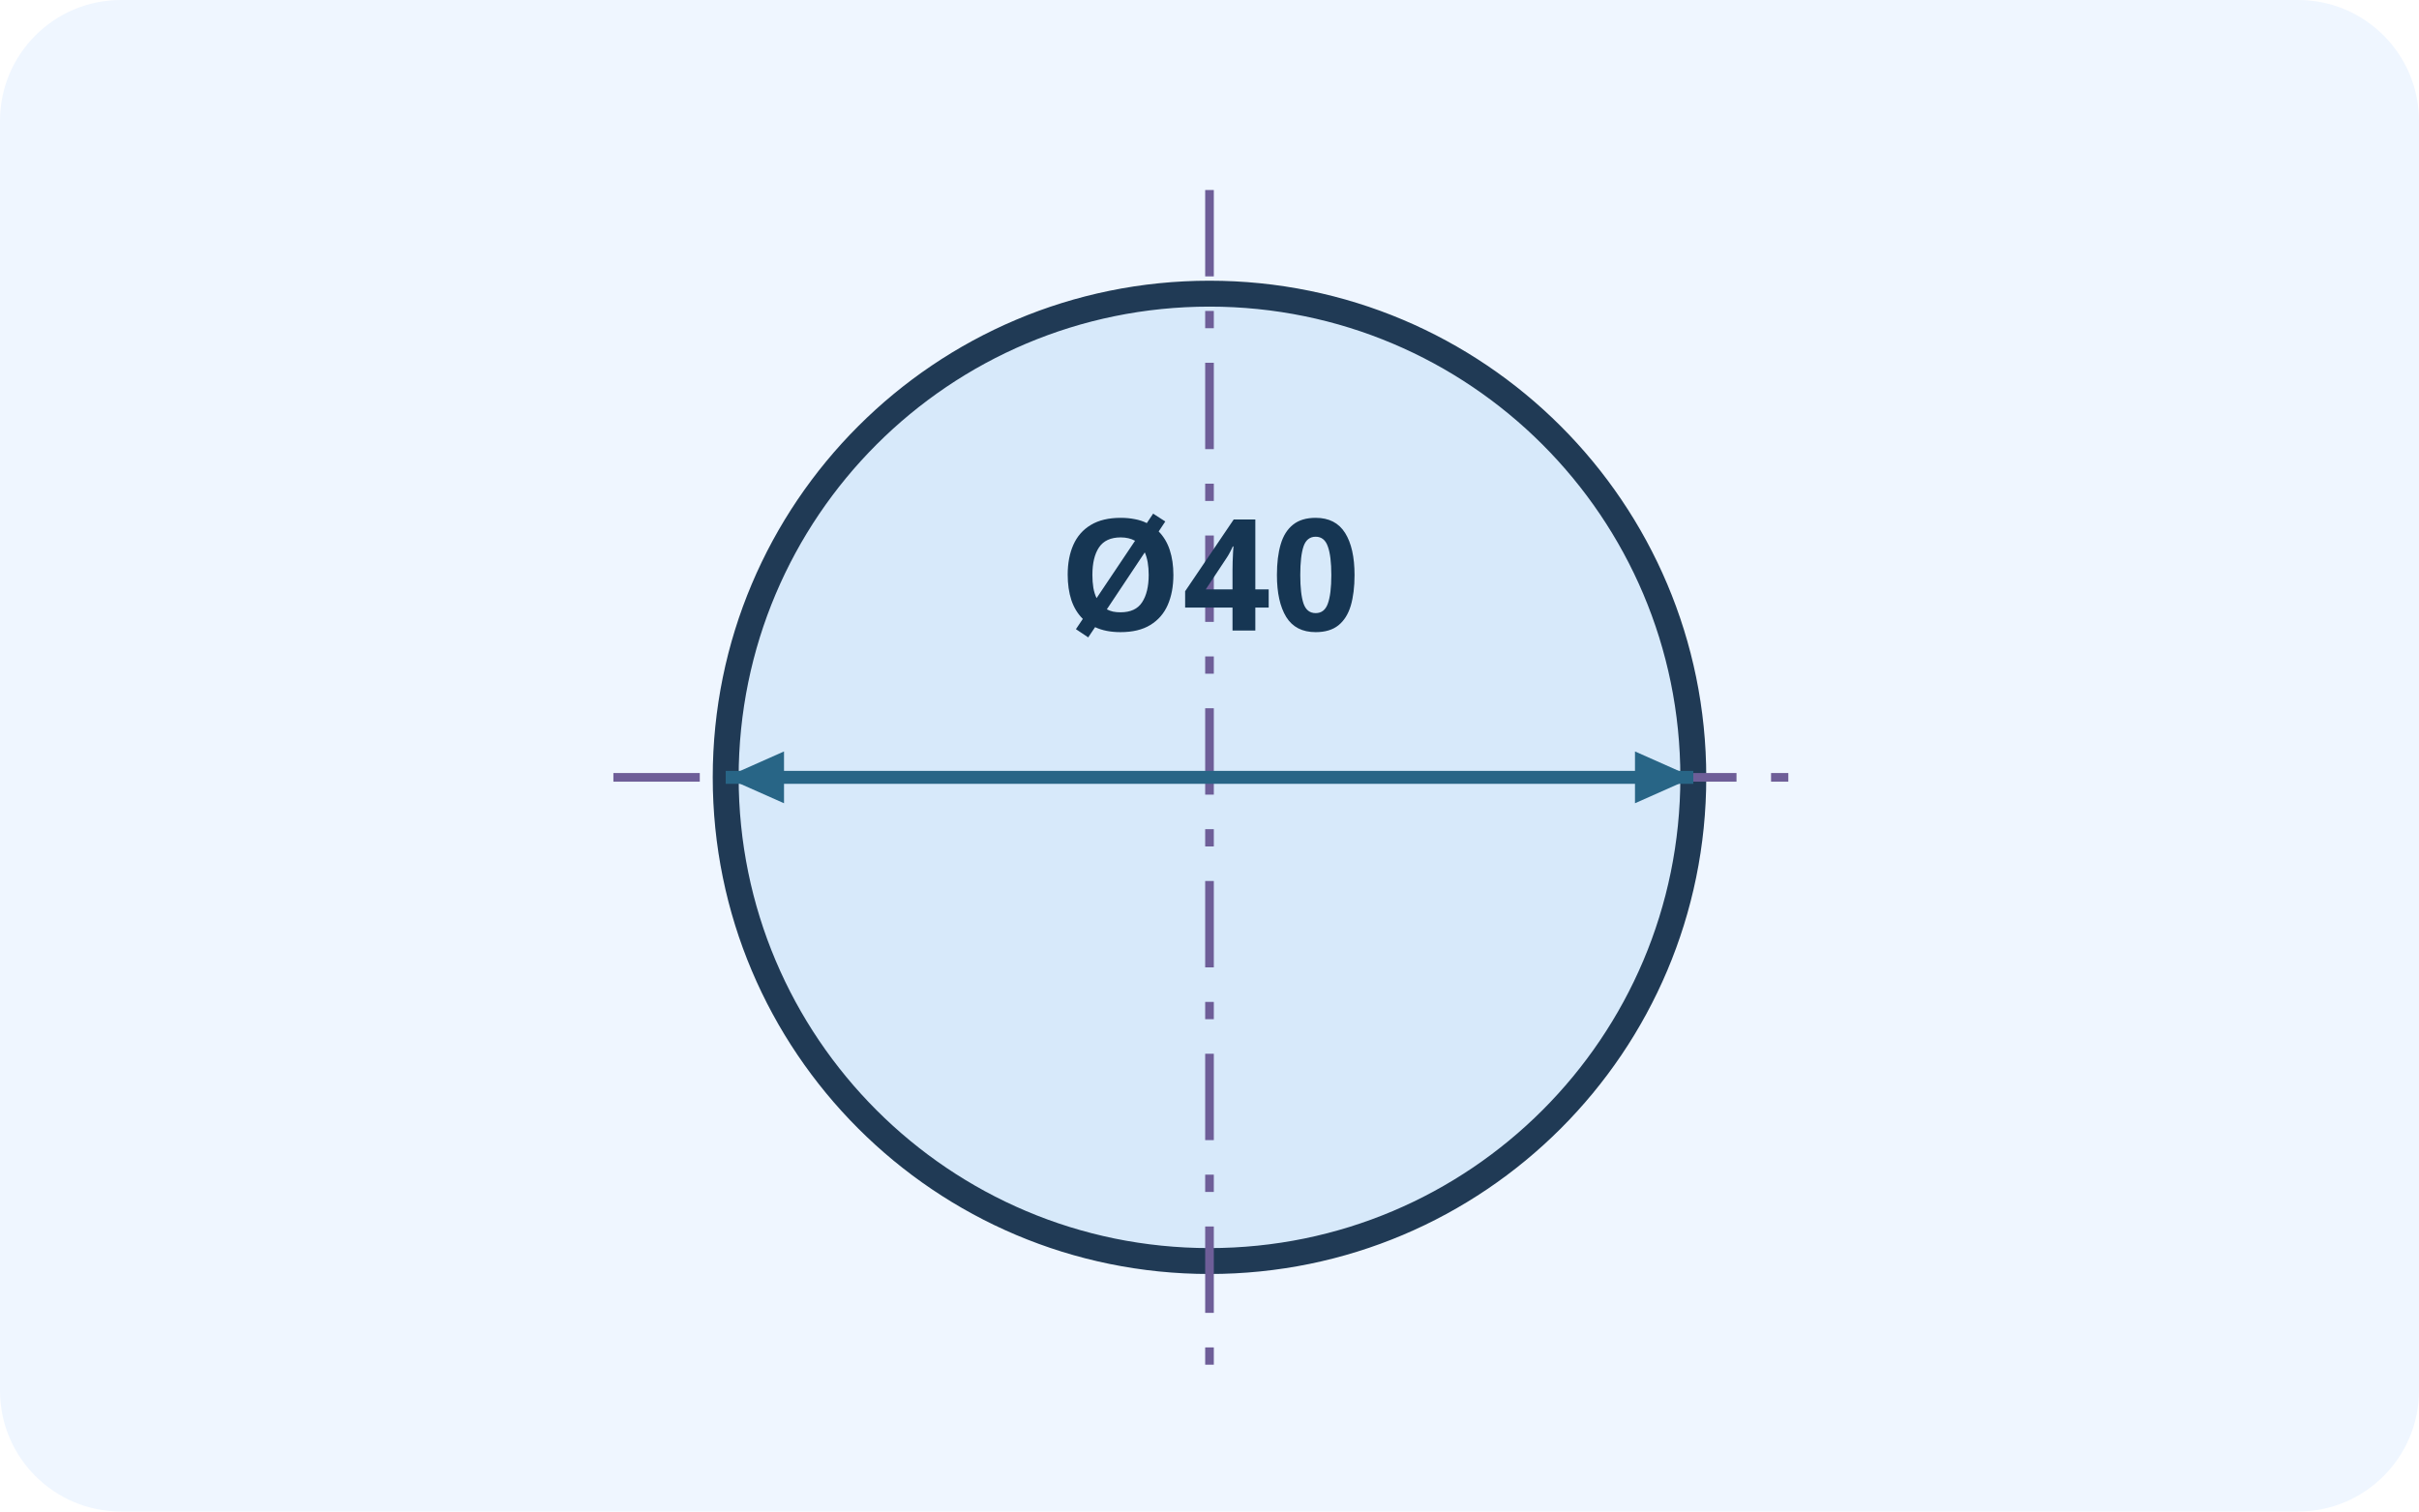
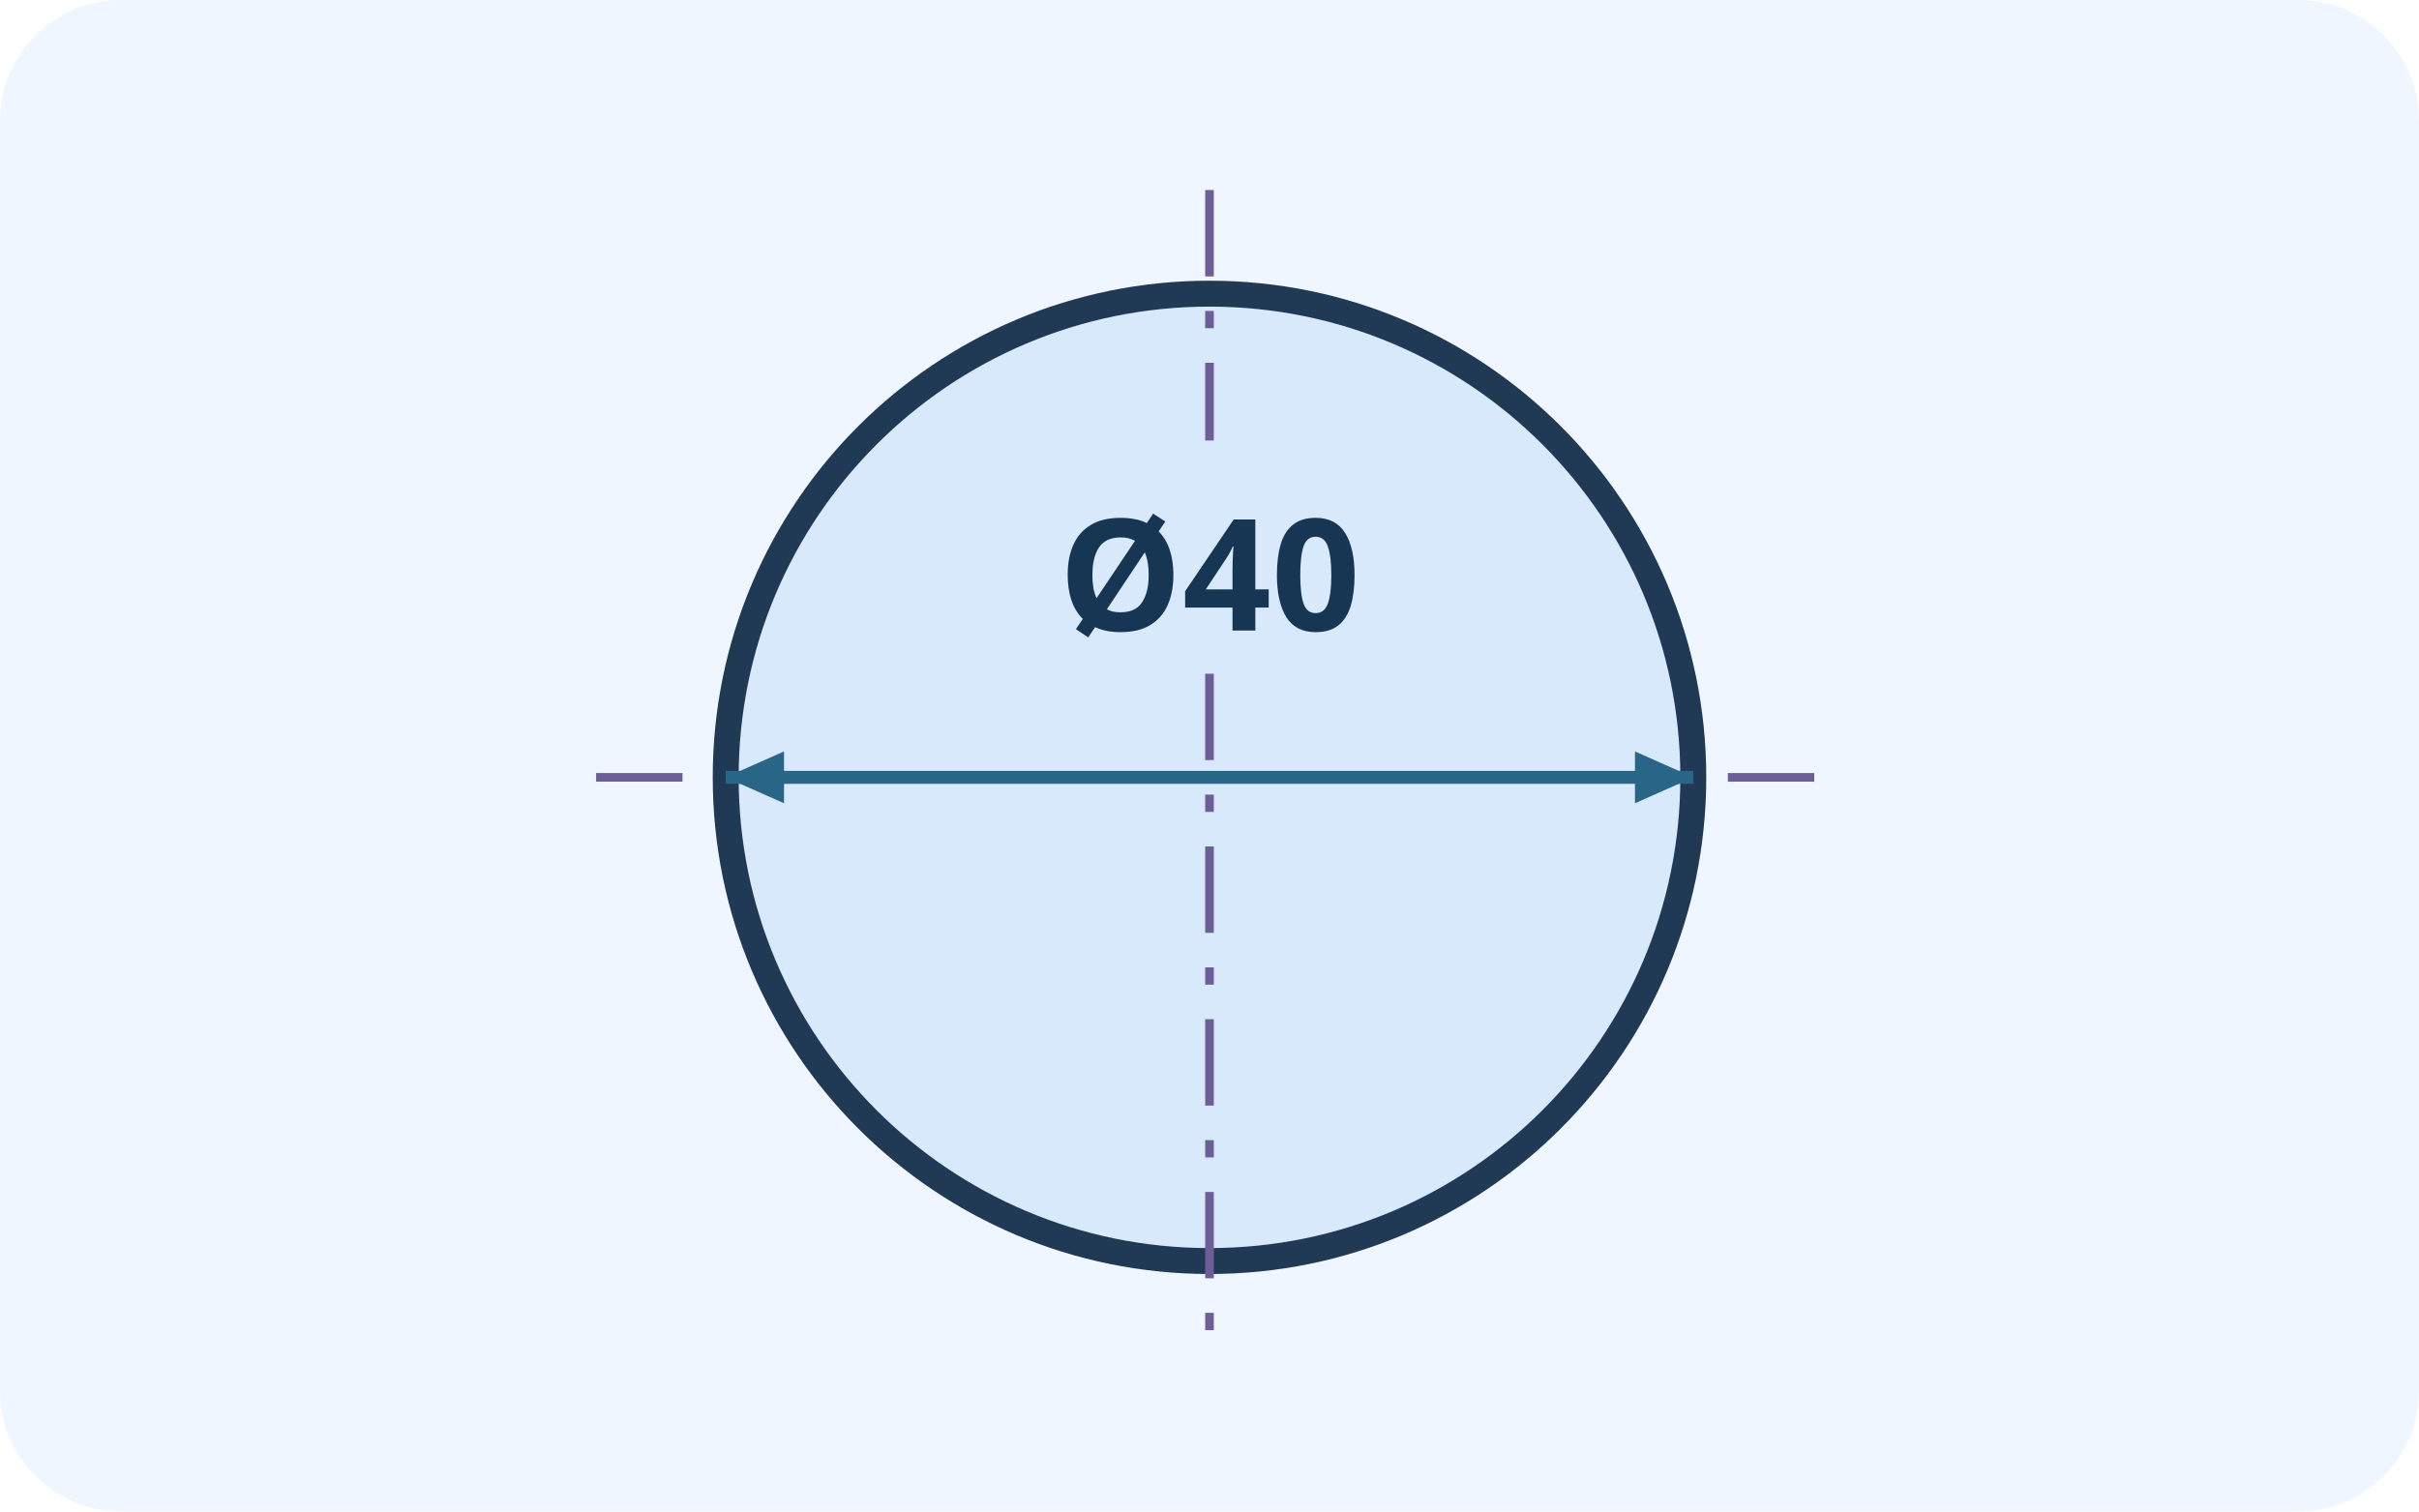
<svg xmlns="http://www.w3.org/2000/svg" viewBox="0 0 280 175" role="img" aria-labelledby="title">
  <defs>
    <marker id="arrow" viewBox="0 0 10 8" refX="9" refY="4" markerWidth="8" markerHeight="6" orient="auto-start-reverse" markerUnits="userSpaceOnUse">
      <path d="M0 0L9 4L0 8Z" fill="#286586" />
    </marker>
  </defs>
  <rect width="280" height="175" rx="14" fill="#eff6ff" />
  <g font-family="system-ui, sans-serif">
    <circle cx="140" cy="90" r="56" fill="#d7e9fa" stroke="#203a55" stroke-width="3" />
-     <path d="M71 90L209 90" fill="none" stroke="#6e5e98" stroke-width="1" stroke-dasharray="10 4 2 4" />
-     <path d="M140 22L140 158" fill="none" stroke="#6e5e98" stroke-width="1" stroke-dasharray="10 4 2 4" />
+     <path d="M69 90H80 M200 90H211" fill="none" stroke="#6e5e98" stroke-width="1" stroke-dasharray="10 4 2 4" />
+     <path d="M140 22V51 M140 78V158" fill="none" stroke="#6e5e98" stroke-width="1" stroke-dasharray="10 4 2 4" />
    <path d="M84 90L196 90" fill="none" stroke="#286586" stroke-width="1.5" marker-start="url(#arrow)" marker-end="url(#arrow)" />
    <text x="140" y="73" fill="#163653" font-size="18" font-weight="700" text-anchor="middle">Ø40</text>
  </g>
</svg>
